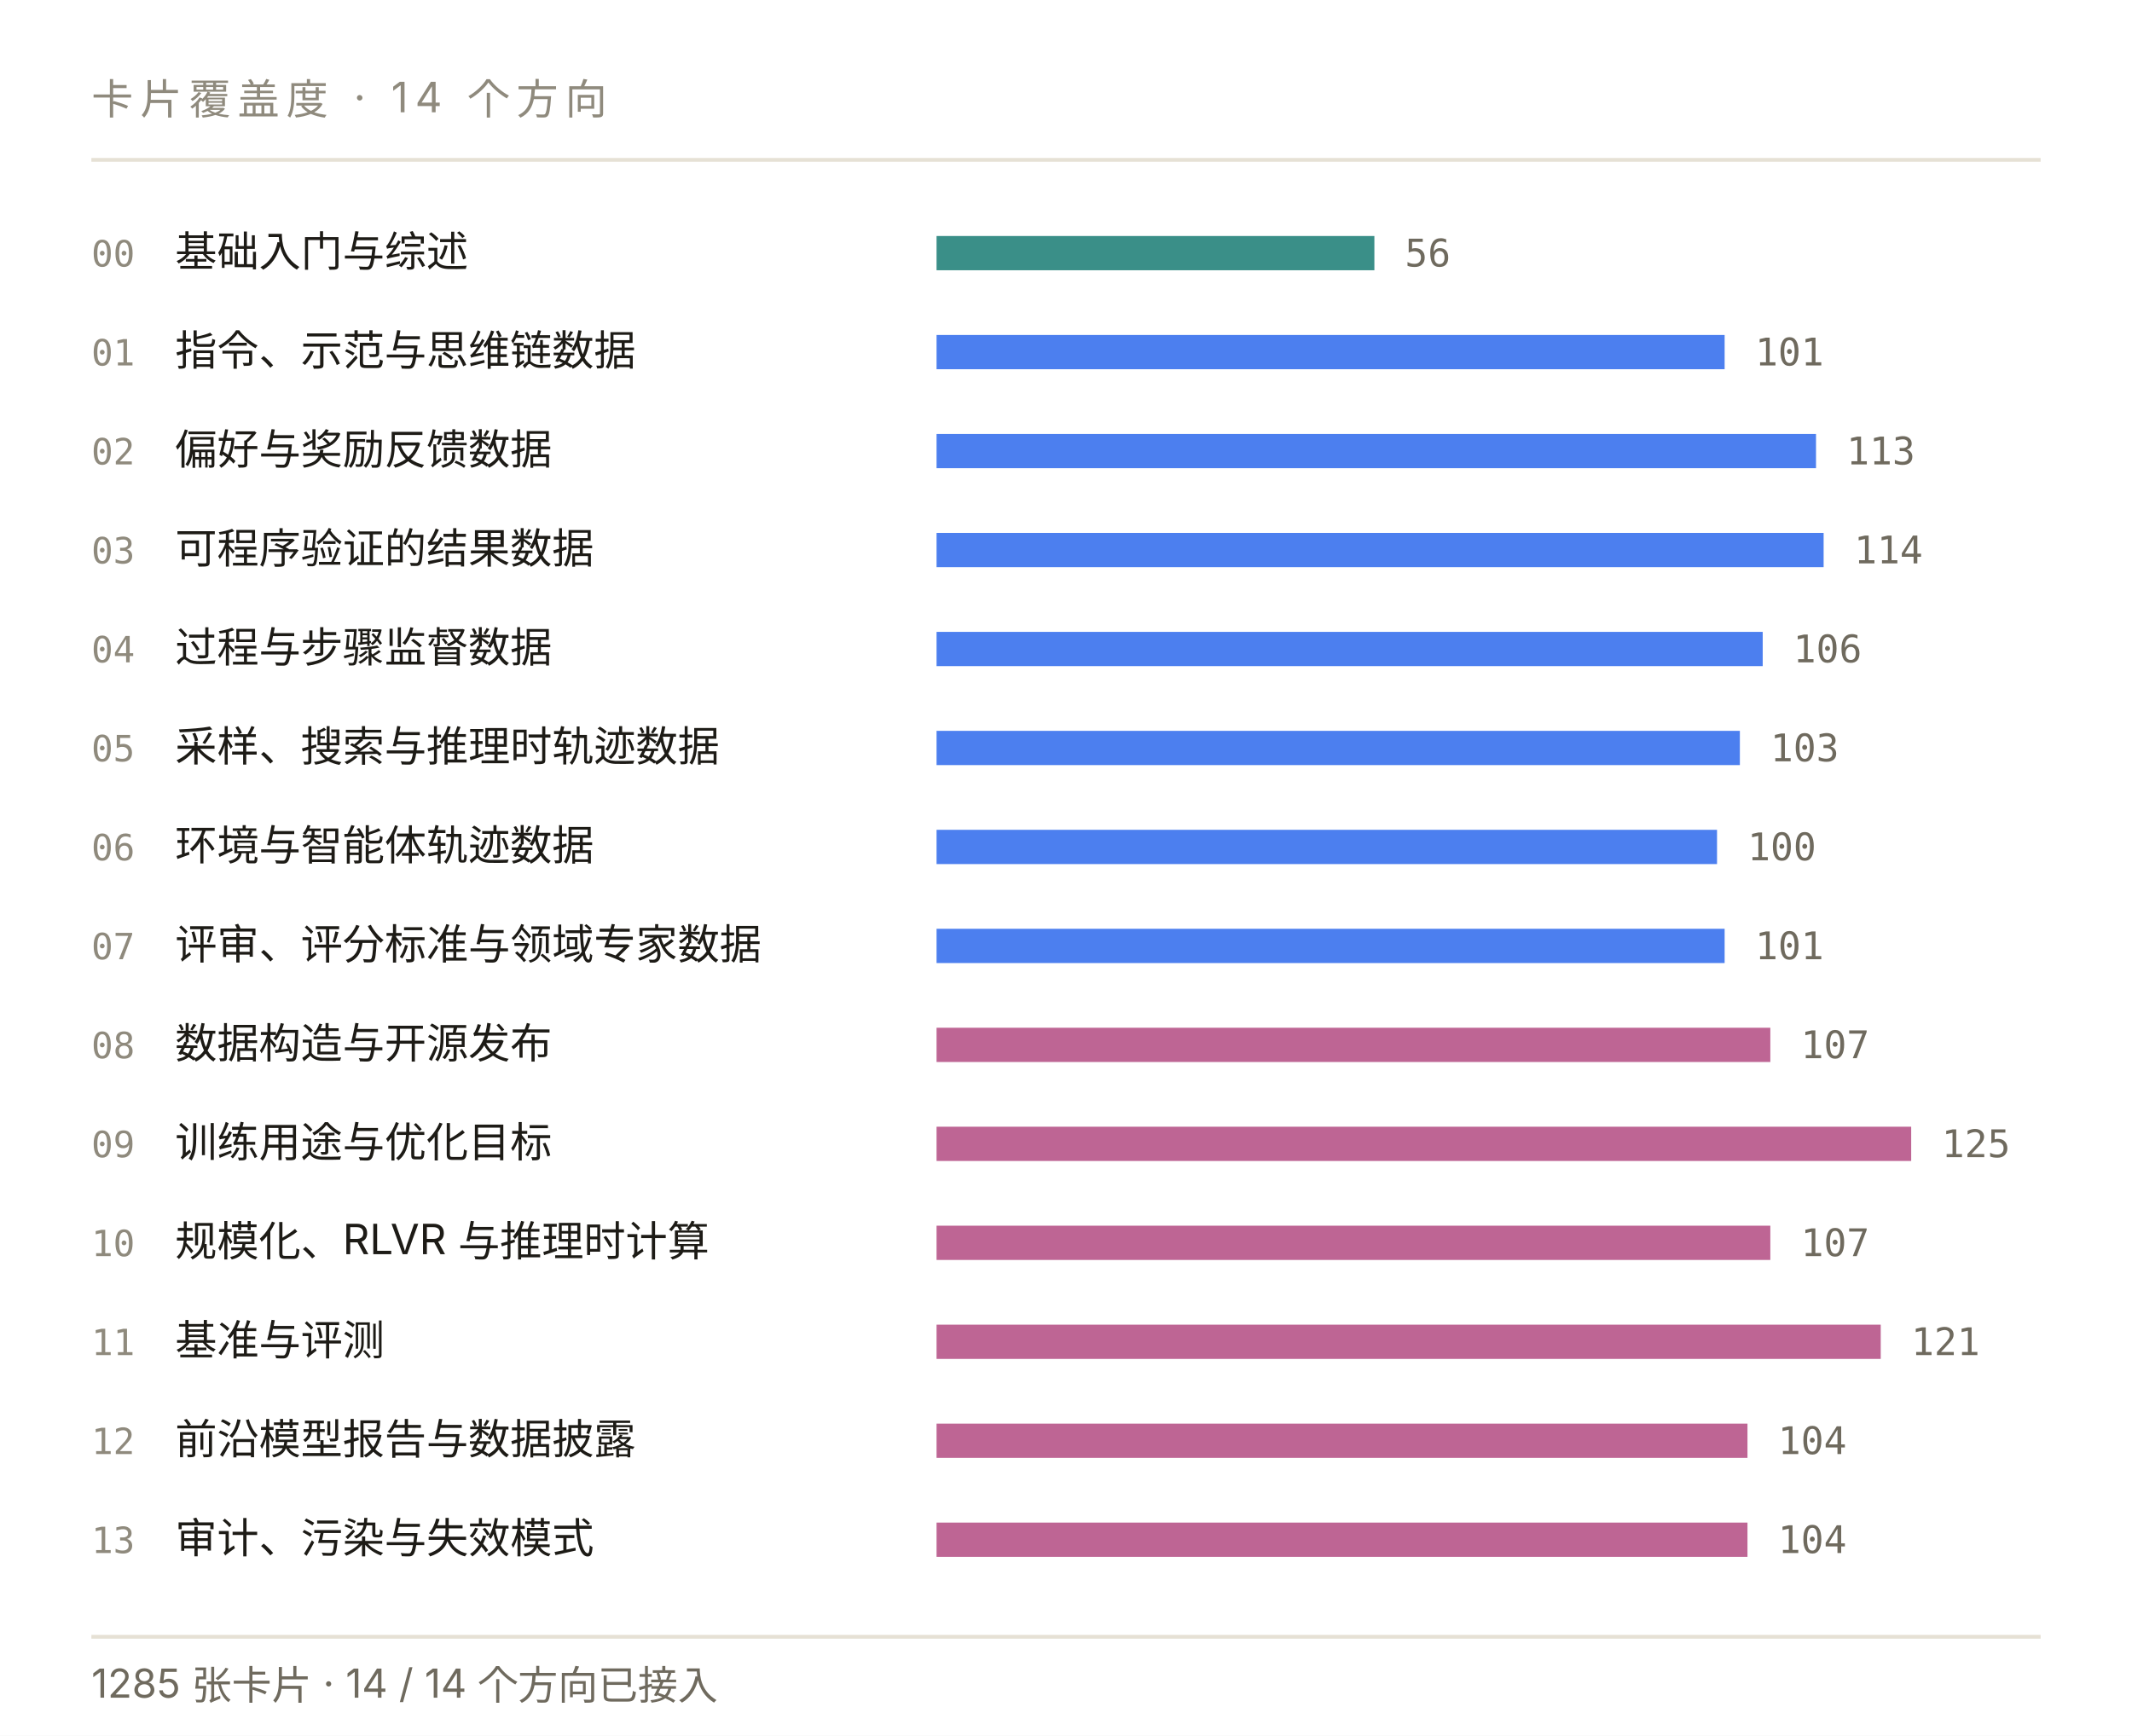
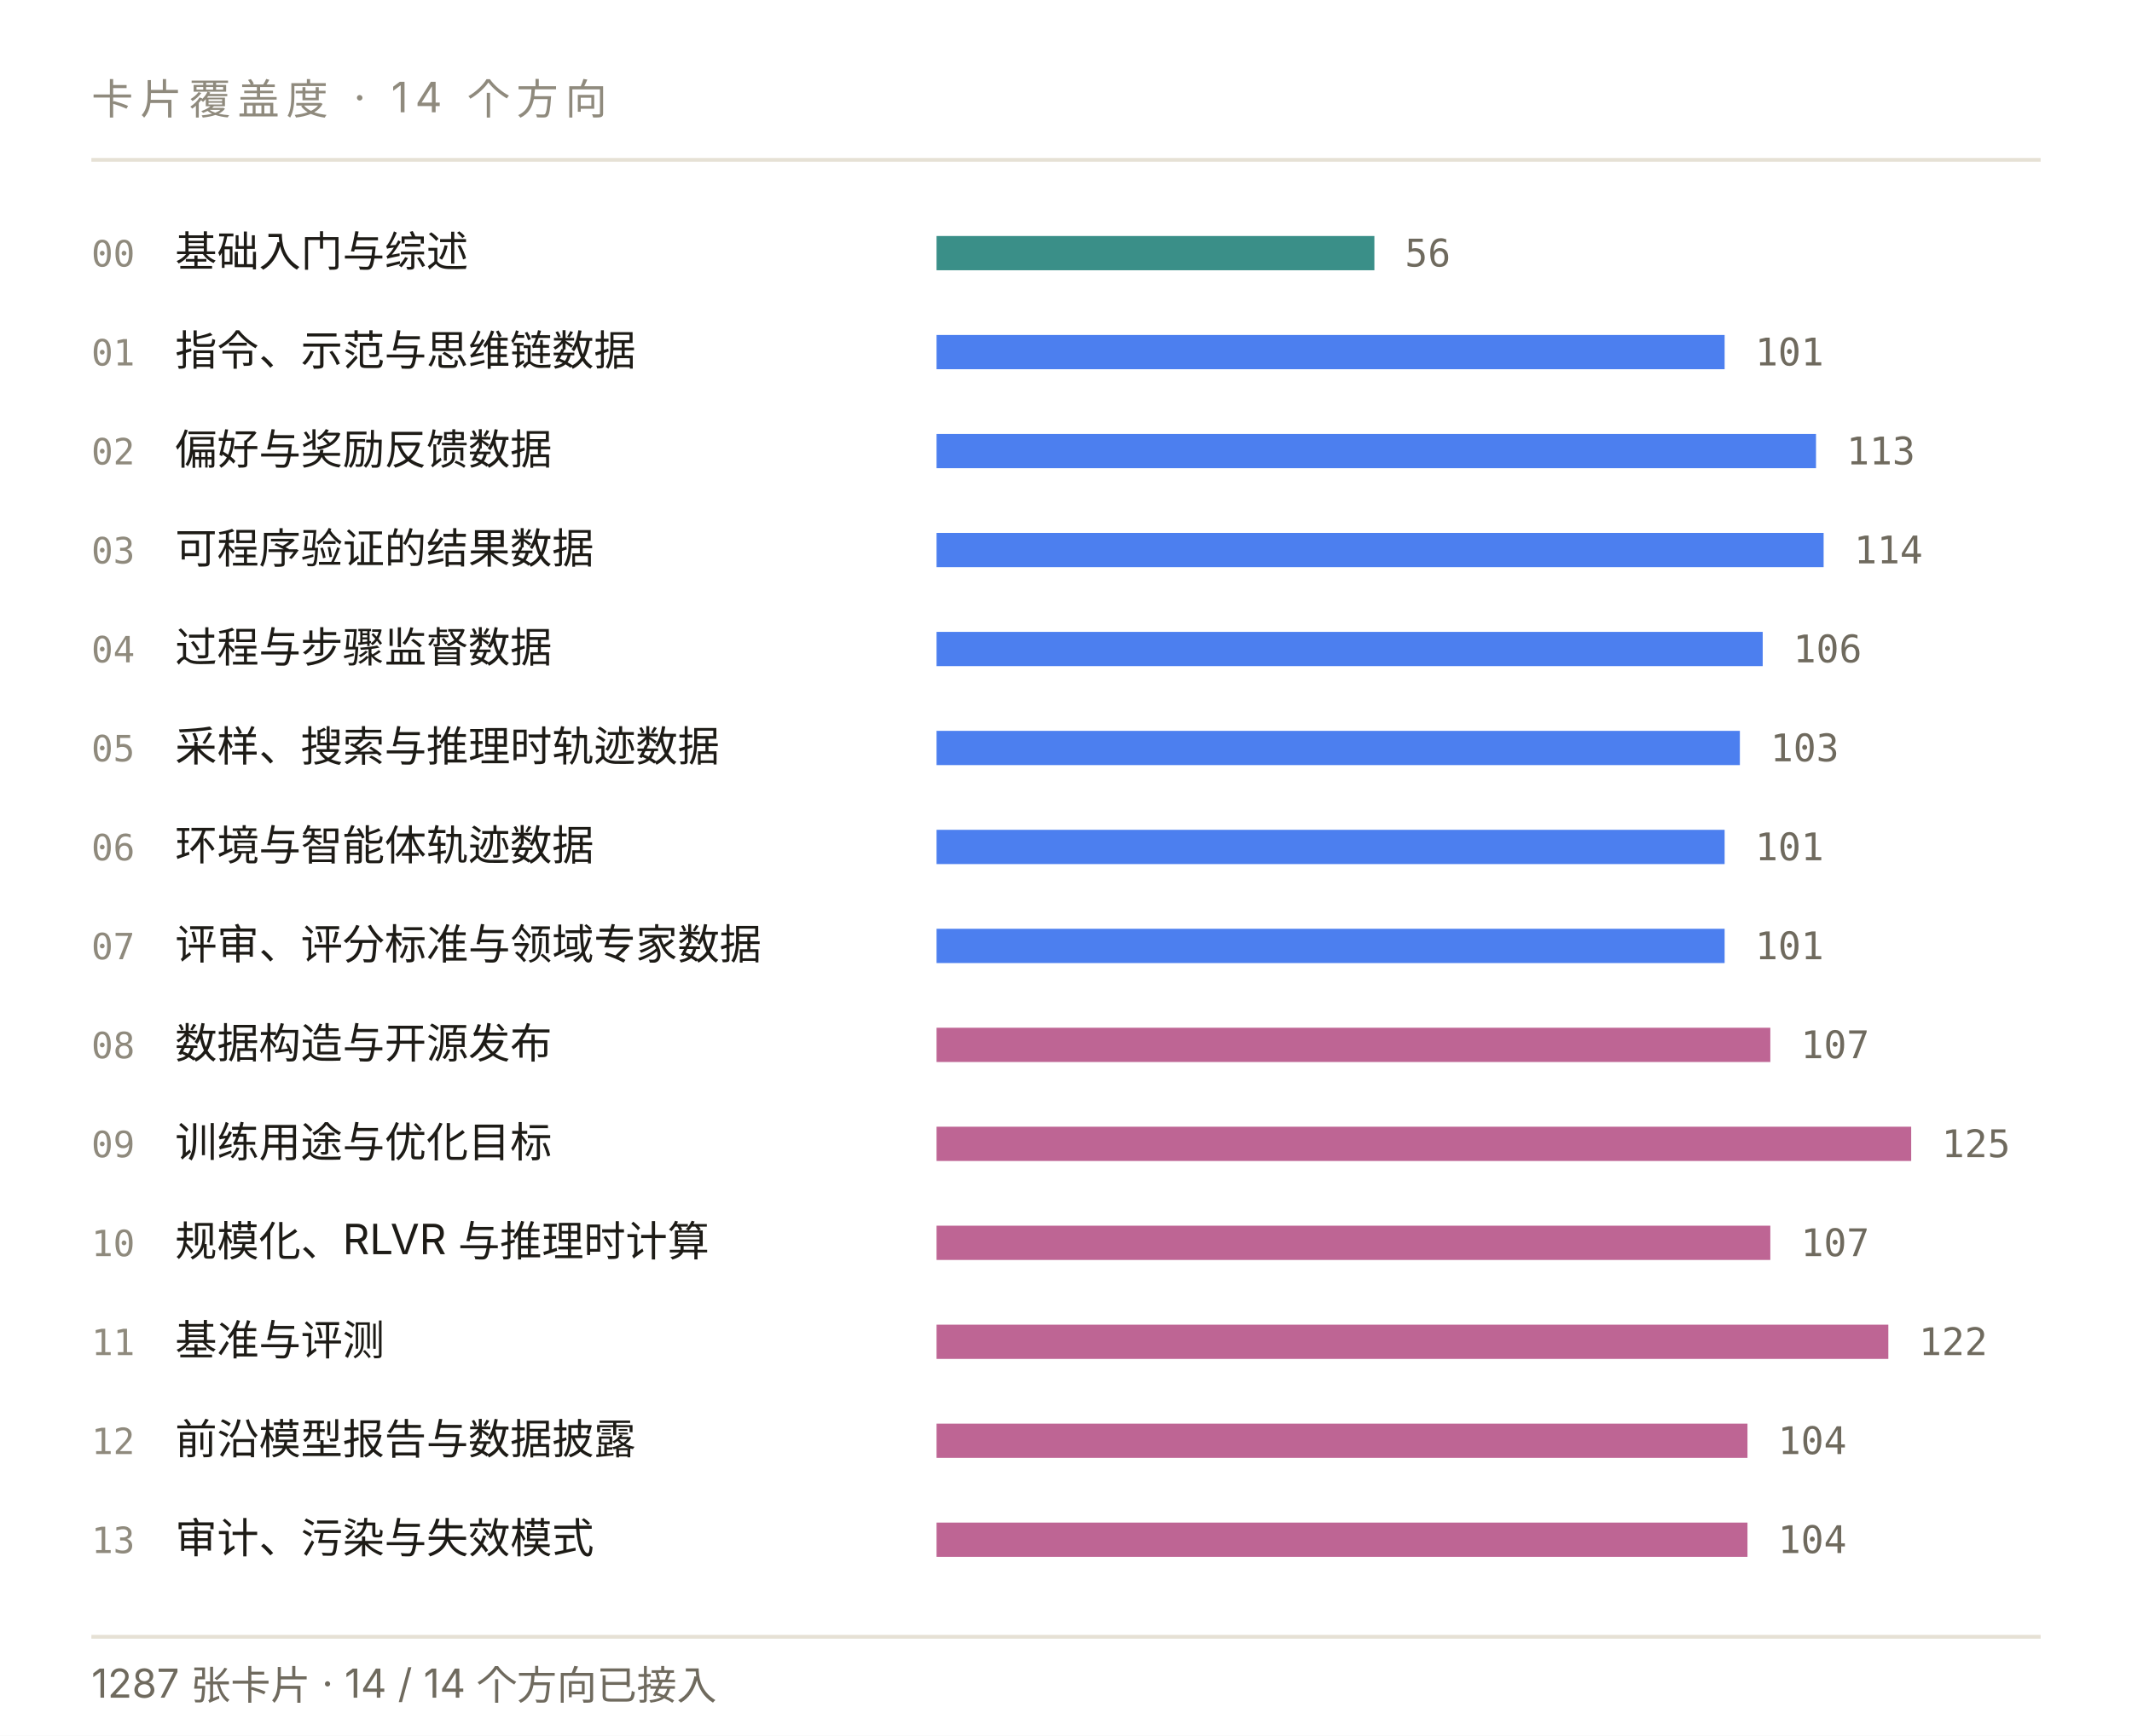
<svg xmlns="http://www.w3.org/2000/svg" viewBox="0 0 560 456" role="img" aria-label="14 个方向的卡片覆盖度">
  <rect width="560" height="456" fill="#ffffff" />
  <g font-family="Inter, -apple-system, BlinkMacSystemFont, 'PingFang SC', sans-serif">
    <text x="24" y="30" font-size="11" letter-spacing="1.8" fill="#8f8a7d">卡片覆盖度 · 14 个方向</text>
    <line x1="24" y1="42" x2="536" y2="42" stroke="#e6e1d5" />
    <text x="24" y="70" font-size="9.5" font-family="ui-monospace, Menlo, monospace" fill="#8f8a7d">00</text>
    <text x="46" y="70" font-size="11" fill="#1d1b16">基础入门与综述</text>
    <rect x="246" y="62" width="115" height="9" fill="#0f766e" fill-opacity="0.82" />
    <text x="369" y="70" font-size="10" font-family="ui-monospace, Menlo, monospace" fill="#6f6a5e">56</text>
    <text x="24" y="96" font-size="9.5" font-family="ui-monospace, Menlo, monospace" fill="#8f8a7d">01</text>
    <text x="46" y="96" font-size="11" fill="#1d1b16">指令、示范与思维链数据</text>
    <rect x="246" y="88" width="207" height="9" fill="#2563eb" fill-opacity="0.82" />
    <text x="461" y="96" font-size="10" font-family="ui-monospace, Menlo, monospace" fill="#6f6a5e">101</text>
    <text x="24" y="122" font-size="9.5" font-family="ui-monospace, Menlo, monospace" fill="#8f8a7d">02</text>
    <text x="46" y="122" font-size="11" fill="#1d1b16">偏好与奖励反馈数据</text>
    <rect x="246" y="114" width="231" height="9" fill="#2563eb" fill-opacity="0.82" />
    <text x="485" y="122" font-size="10" font-family="ui-monospace, Menlo, monospace" fill="#6f6a5e">113</text>
    <text x="24" y="148" font-size="9.5" font-family="ui-monospace, Menlo, monospace" fill="#8f8a7d">03</text>
    <text x="46" y="148" font-size="11" fill="#1d1b16">可程序验证的结果数据</text>
    <rect x="246" y="140" width="233" height="9" fill="#2563eb" fill-opacity="0.82" />
    <text x="487" y="148" font-size="10" font-family="ui-monospace, Menlo, monospace" fill="#6f6a5e">114</text>
    <text x="24" y="174" font-size="9.5" font-family="ui-monospace, Menlo, monospace" fill="#8f8a7d">04</text>
    <text x="46" y="174" font-size="11" fill="#1d1b16">过程与步骤监督数据</text>
    <rect x="246" y="166" width="217" height="9" fill="#2563eb" fill-opacity="0.82" />
    <text x="471" y="174" font-size="10" font-family="ui-monospace, Menlo, monospace" fill="#6f6a5e">106</text>
    <text x="24" y="200" font-size="9.5" font-family="ui-monospace, Menlo, monospace" fill="#8f8a7d">05</text>
    <text x="46" y="200" font-size="11" fill="#1d1b16">采样、搜索与推理时轨迹数据</text>
    <rect x="246" y="192" width="211" height="9" fill="#2563eb" fill-opacity="0.82" />
    <text x="465" y="200" font-size="10" font-family="ui-monospace, Menlo, monospace" fill="#6f6a5e">103</text>
    <text x="24" y="226" font-size="9.5" font-family="ui-monospace, Menlo, monospace" fill="#8f8a7d">06</text>
    <text x="46" y="226" font-size="11" fill="#1d1b16">环境与智能体轨迹数据</text>
-     <rect x="246" y="218" width="205" height="9" fill="#2563eb" fill-opacity="0.82" />
-     <text x="459" y="226" font-size="10" font-family="ui-monospace, Menlo, monospace" fill="#6f6a5e">100</text>
+     <rect x="246" y="218" width="207" height="9" fill="#2563eb" fill-opacity="0.82" />
+     <text x="461" y="226" font-size="10" font-family="ui-monospace, Menlo, monospace" fill="#6f6a5e">101</text>
    <text x="24" y="252" font-size="9.5" font-family="ui-monospace, Menlo, monospace" fill="#8f8a7d">07</text>
    <text x="46" y="252" font-size="11" fill="#1d1b16">评审、评分标准与领域专家数据</text>
    <rect x="246" y="244" width="207" height="9" fill="#2563eb" fill-opacity="0.82" />
    <text x="461" y="252" font-size="10" font-family="ui-monospace, Menlo, monospace" fill="#6f6a5e">101</text>
    <text x="24" y="278" font-size="9.5" font-family="ui-monospace, Menlo, monospace" fill="#8f8a7d">08</text>
    <text x="46" y="278" font-size="11" fill="#1d1b16">数据构造与开源发布</text>
    <rect x="246" y="270" width="219" height="9" fill="#b0447c" fill-opacity="0.82" />
    <text x="473" y="278" font-size="10" font-family="ui-monospace, Menlo, monospace" fill="#6f6a5e">107</text>
    <text x="24" y="304" font-size="9.5" font-family="ui-monospace, Menlo, monospace" fill="#8f8a7d">09</text>
    <text x="46" y="304" font-size="11" fill="#1d1b16">训练用途与优化目标</text>
    <rect x="246" y="296" width="256" height="9" fill="#b0447c" fill-opacity="0.82" />
    <text x="510" y="304" font-size="10" font-family="ui-monospace, Menlo, monospace" fill="#6f6a5e">125</text>
    <text x="24" y="330" font-size="9.5" font-family="ui-monospace, Menlo, monospace" fill="#8f8a7d">10</text>
    <text x="46" y="330" font-size="11" fill="#1d1b16">规模化、RLVR 与推理时计算</text>
    <rect x="246" y="322" width="219" height="9" fill="#b0447c" fill-opacity="0.82" />
    <text x="473" y="330" font-size="10" font-family="ui-monospace, Menlo, monospace" fill="#6f6a5e">107</text>
    <text x="24" y="356" font-size="9.5" font-family="ui-monospace, Menlo, monospace" fill="#8f8a7d">11</text>
    <text x="46" y="356" font-size="11" fill="#1d1b16">基准与评测</text>
-     <rect x="246" y="348" width="248" height="9" fill="#b0447c" fill-opacity="0.82" />
-     <text x="502" y="356" font-size="10" font-family="ui-monospace, Menlo, monospace" fill="#6f6a5e">121</text>
+     <rect x="246" y="348" width="250" height="9" fill="#b0447c" fill-opacity="0.82" />
+     <text x="504" y="356" font-size="10" font-family="ui-monospace, Menlo, monospace" fill="#6f6a5e">122</text>
    <text x="24" y="382" font-size="9.5" font-family="ui-monospace, Menlo, monospace" fill="#8f8a7d">12</text>
    <text x="46" y="382" font-size="11" fill="#1d1b16">前沿模型报告与数据披露</text>
    <rect x="246" y="374" width="213" height="9" fill="#b0447c" fill-opacity="0.82" />
    <text x="467" y="382" font-size="10" font-family="ui-monospace, Menlo, monospace" fill="#6f6a5e">104</text>
    <text x="24" y="408" font-size="9.5" font-family="ui-monospace, Menlo, monospace" fill="#8f8a7d">13</text>
    <text x="46" y="408" font-size="11" fill="#1d1b16">审计、污染与失效模式</text>
    <rect x="246" y="400" width="213" height="9" fill="#b0447c" fill-opacity="0.82" />
    <text x="467" y="408" font-size="10" font-family="ui-monospace, Menlo, monospace" fill="#6f6a5e">104</text>
    <line x1="24" y1="430" x2="536" y2="430" stroke="#e6e1d5" />
-     <text x="24" y="446" font-size="10.5" fill="#6f6a5e">1285 张卡片 · 14 / 14 个方向已接入</text>
+     <text x="24" y="446" font-size="10.5" fill="#6f6a5e">1287 张卡片 · 14 / 14 个方向已接入</text>
  </g>
</svg>
